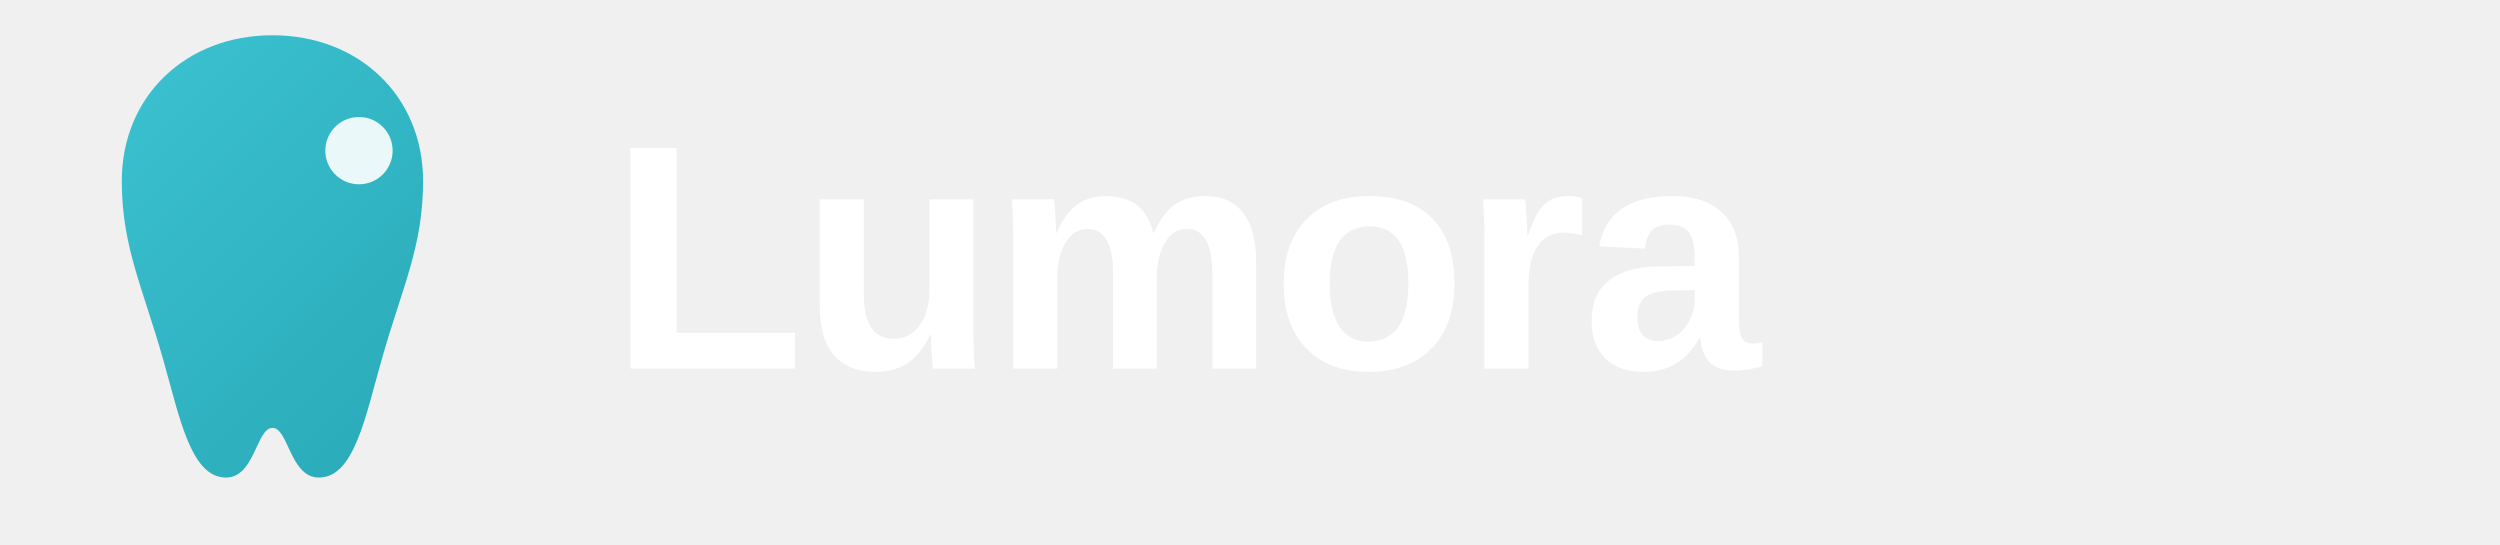
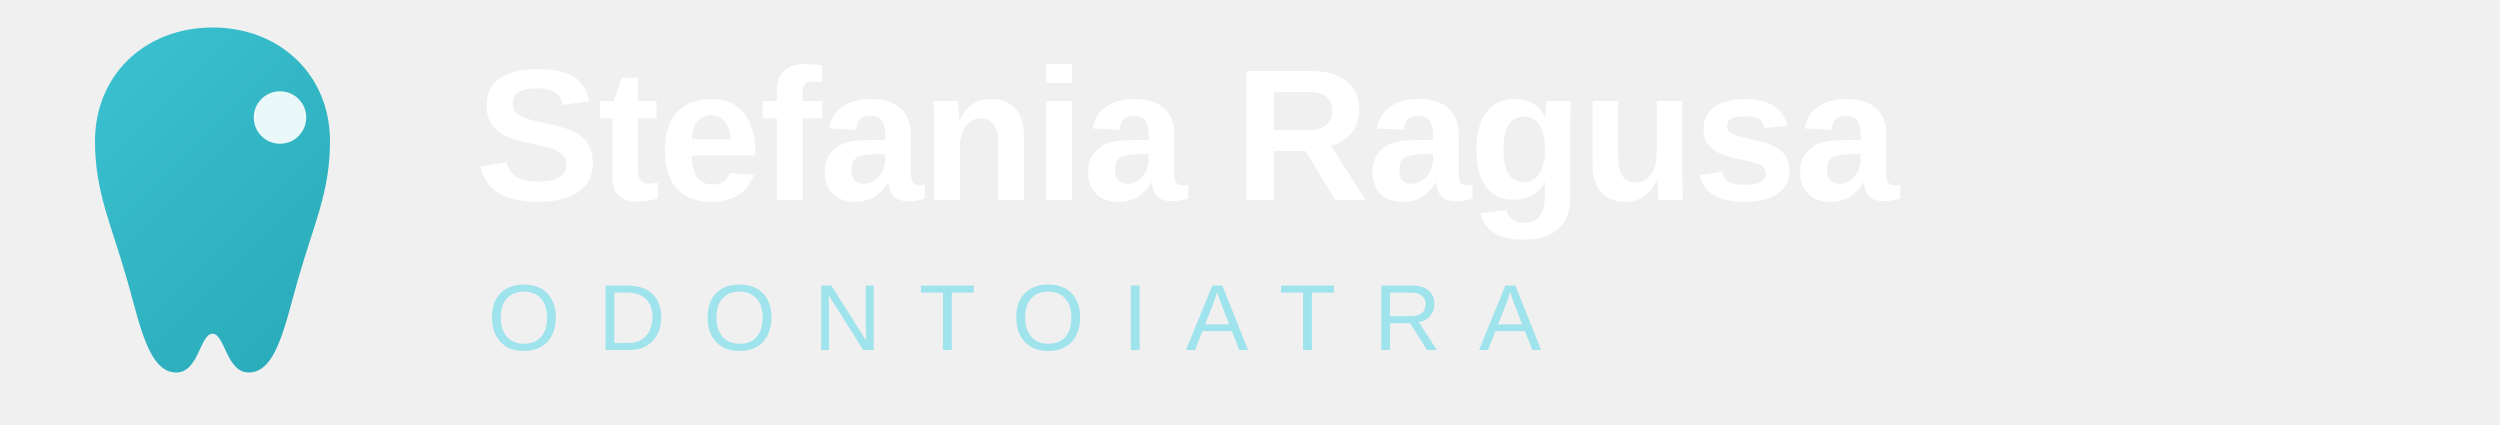
- <svg xmlns="http://www.w3.org/2000/svg" width="156" height="34" viewBox="0 0 156 34" fill="none" role="img" aria-label="Lumora Dental">
+ <svg xmlns="http://www.w3.org/2000/svg" width="200" height="34" viewBox="0 0 200 34" fill="none" role="img" aria-label="Stefania Ragusa Odontoiatra">
  <defs>
    <linearGradient id="lm-gd" x1="0" y1="0" x2="34" y2="34" gradientUnits="userSpaceOnUse">
      <stop offset="0" stop-color="#3fc7d6" />
      <stop offset="1" stop-color="#24a3b1" />
    </linearGradient>
  </defs>
  <path d="M17 2.2c5.4 0 9.4 3.8 9.4 9.1 0 4.1-1.3 6.6-2.6 11.2-1 3.5-1.7 7.3-3.9 7.3-1.8 0-1.9-3.1-2.9-3.1s-1.1 3.1-2.9 3.1c-2.2 0-2.9-3.8-3.9-7.3C8.9 17.9 7.6 15.4 7.6 11.3 7.6 6 11.6 2.2 17 2.2Z" fill="url(#lm-gd)" />
  <circle cx="22.4" cy="9.4" r="2.1" fill="#ffffff" opacity="0.9" />
-   <text x="38" y="23" font-family="Sora, 'Helvetica Neue', Arial, sans-serif" font-size="20" font-weight="600" letter-spacing="-0.3" fill="#ffffff">Lumora</text>
+   <text x="38" y="16" font-family="Sora, 'Helvetica Neue', Arial, sans-serif" font-size="15" font-weight="600" letter-spacing="-0.2" fill="#ffffff">Stefania Ragusa</text>
+   <text x="39" y="28" font-family="Sora, 'Helvetica Neue', Arial, sans-serif" font-size="7.5" font-weight="500" letter-spacing="3" fill="#9fe3ec">ODONTOIATRA</text>
</svg>
